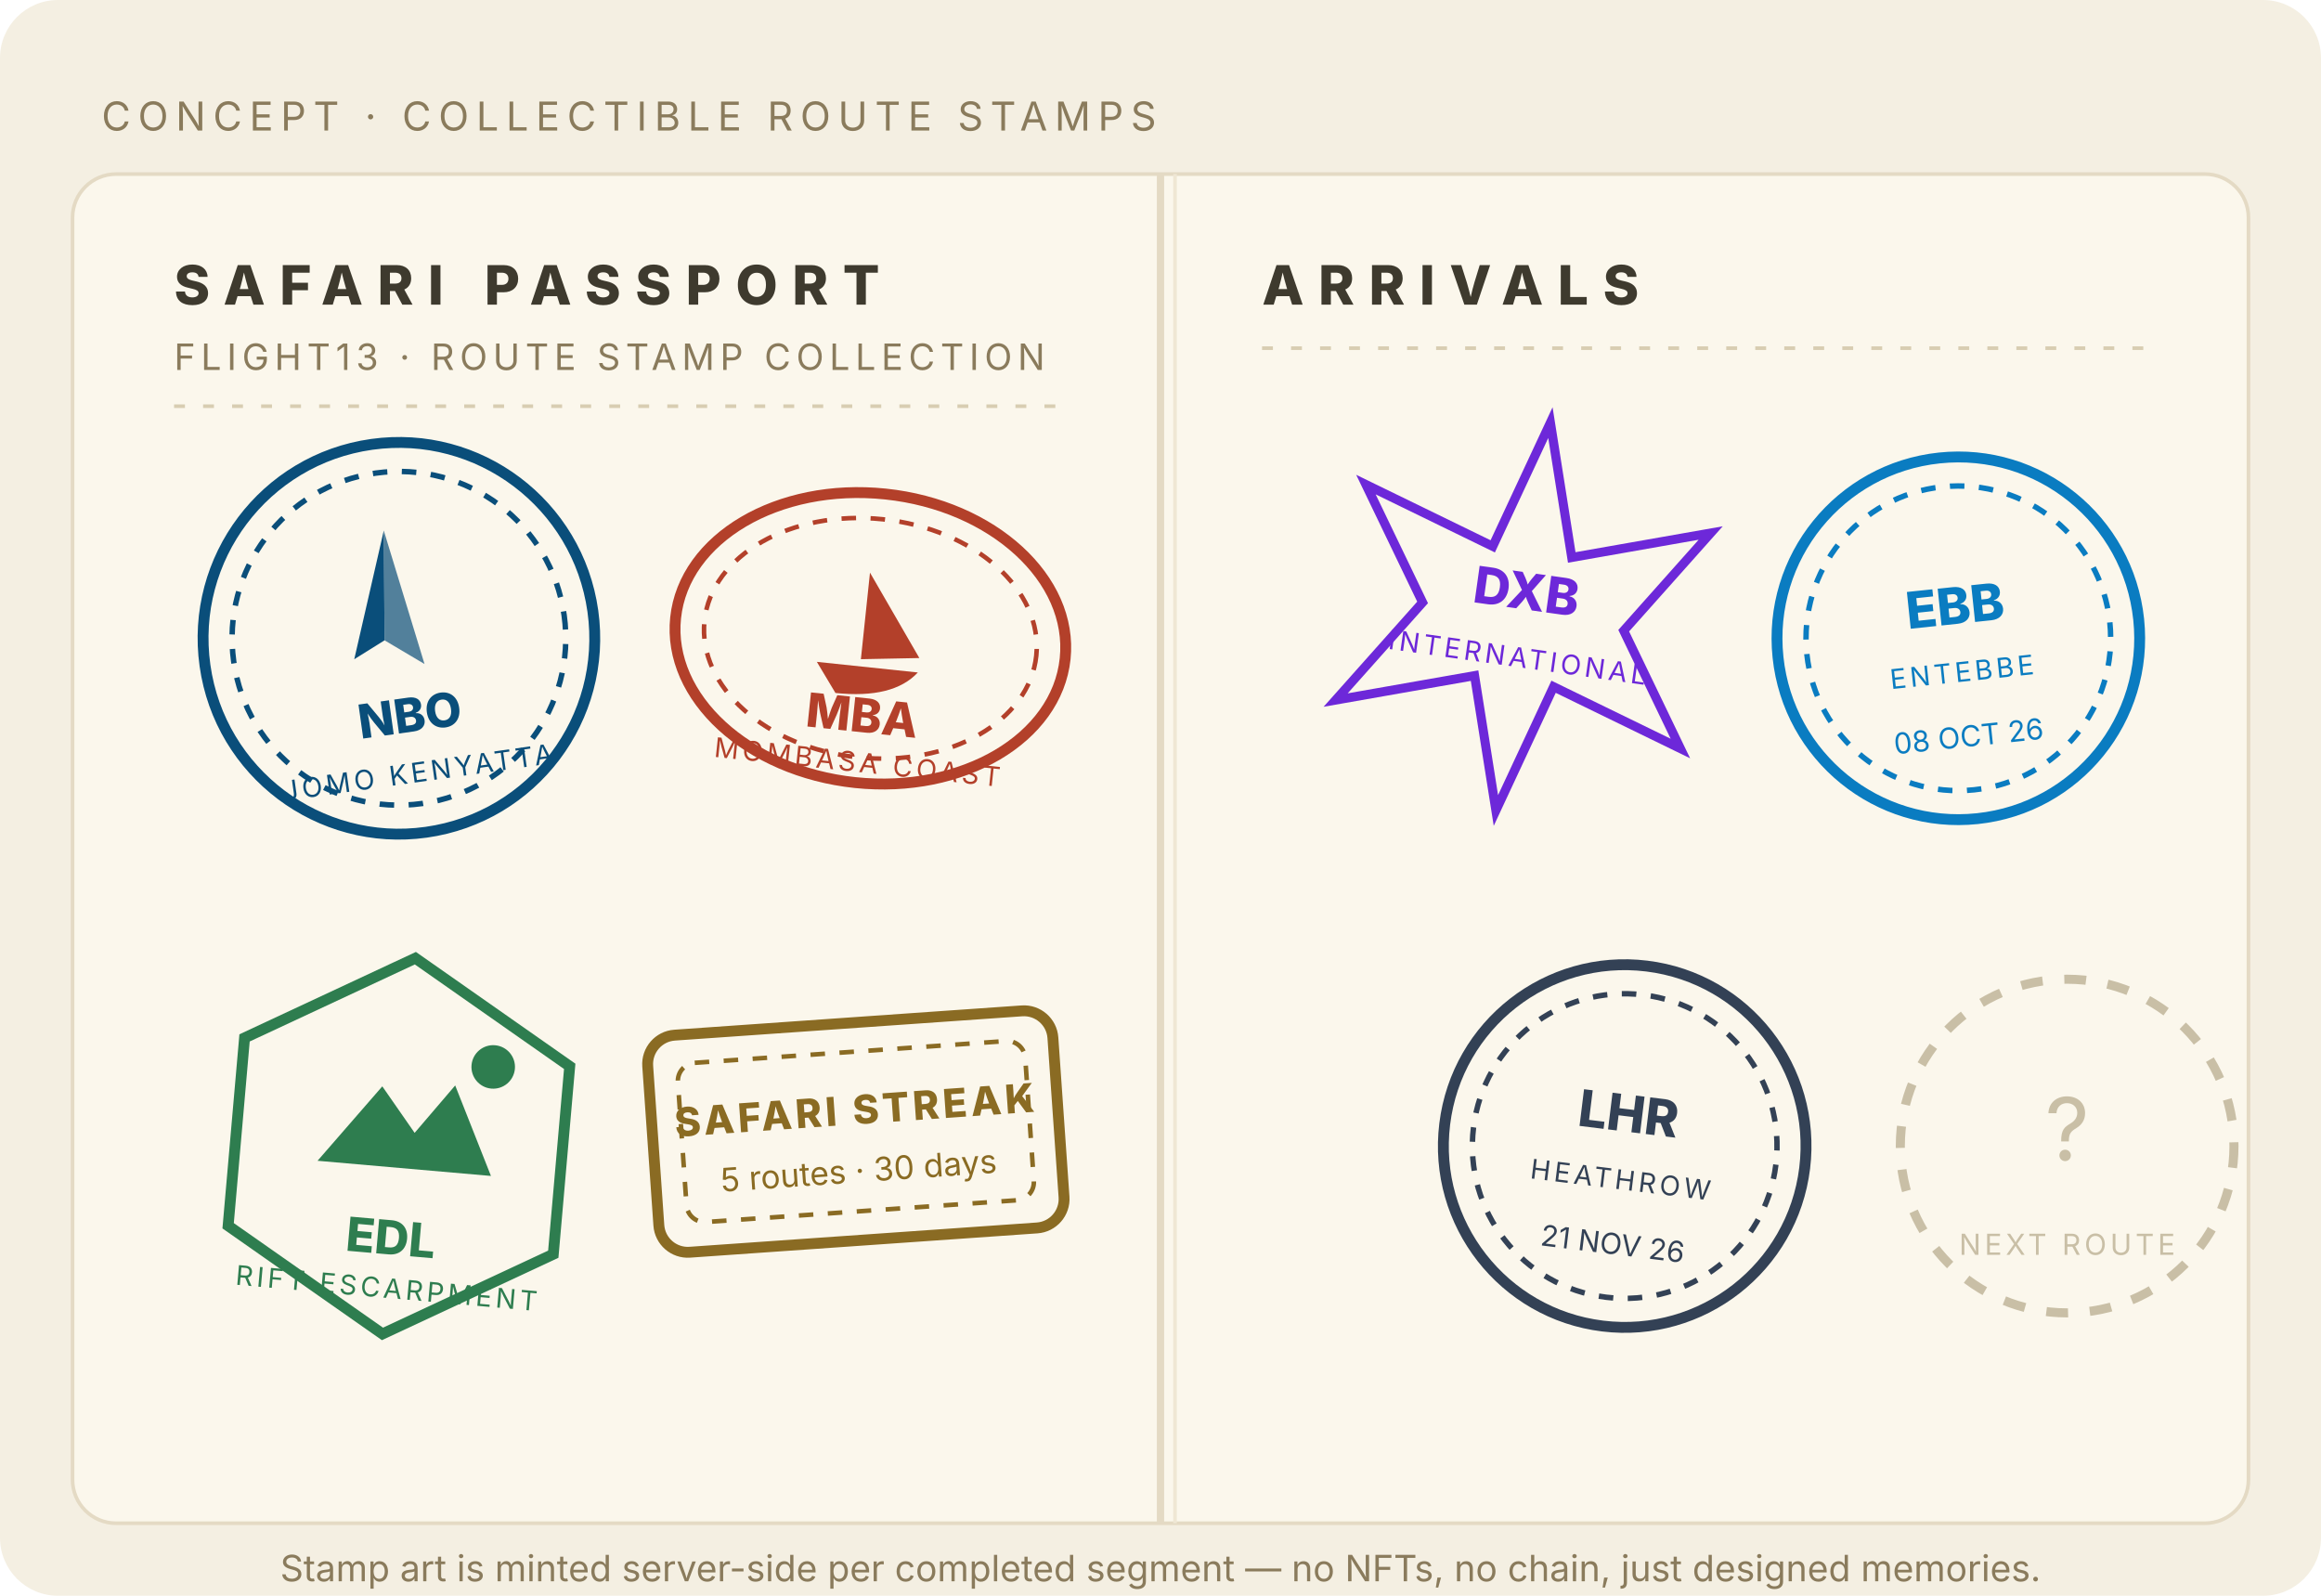
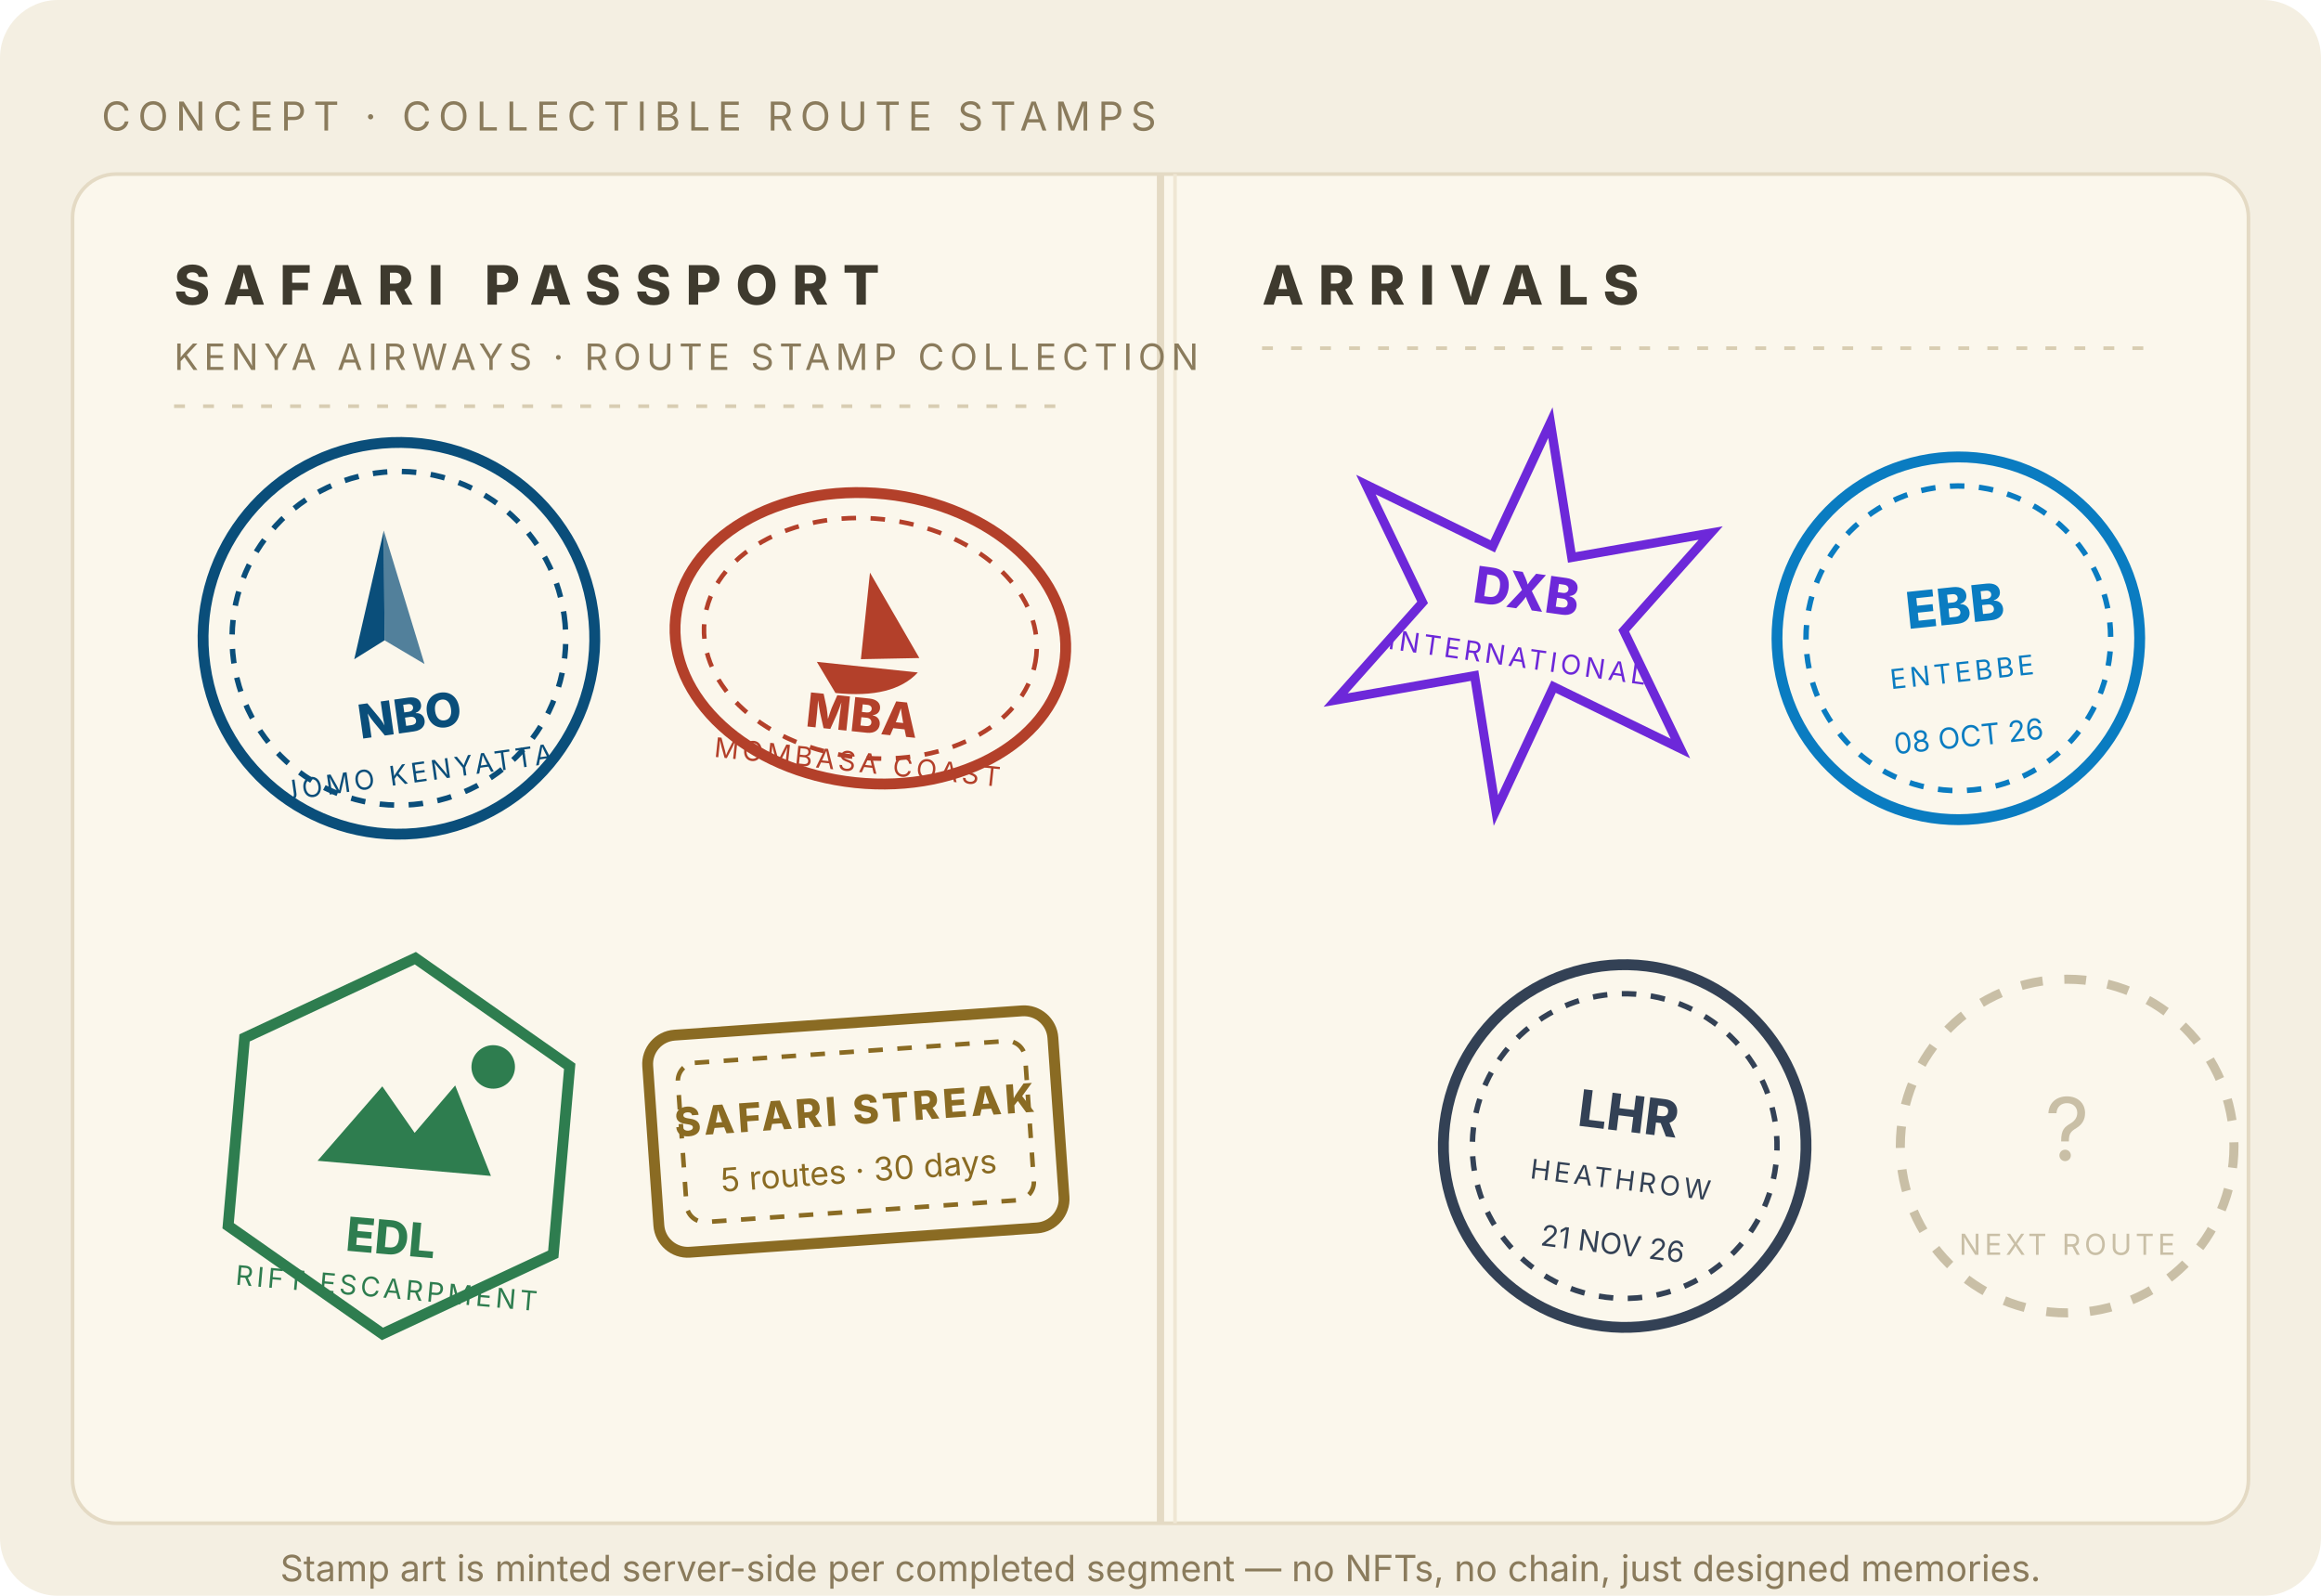
<svg xmlns="http://www.w3.org/2000/svg" viewBox="0 0 640 440" width="640" height="440" font-family="ui-sans-serif, system-ui, -apple-system, sans-serif">
  <rect width="640" height="440" rx="16" fill="#F4EFE2" />
  <text x="28" y="36" font-size="11" fill="#8A7B5C" letter-spacing="2">CONCEPT · COLLECTIBLE ROUTE STAMPS</text>
  <rect x="20" y="48" width="600" height="372" rx="12" fill="#FBF7EC" stroke="#E4DAC4" />
  <line x1="320" y1="48" x2="320" y2="420" stroke="#E4DAC4" stroke-width="2" />
  <line x1="324" y1="48" x2="324" y2="420" stroke="#EFE7D4" />
  <text x="48" y="84" font-size="15" font-weight="800" fill="#3E3A2E" letter-spacing="4">SAFARI PASSPORT</text>
-   <text x="48" y="102" font-size="10" fill="#8A7B5C" letter-spacing="1.5">FLIGHT13 · ROUTE STAMP COLLECTION</text>
+   <text x="48" y="102" font-size="10" fill="#8A7B5C" letter-spacing="1.5">KENYA AIRWAYS · ROUTE STAMP COLLECTION</text>
  <path d="M48 112 H292" stroke="#D8CDB2" stroke-dasharray="3 5" />
  <g transform="translate(110 176) rotate(-8)">
    <circle r="54" fill="none" stroke="#0A4E7A" stroke-width="3" />
    <circle r="46" fill="none" stroke="#0A4E7A" stroke-width="1.5" stroke-dasharray="4 4" />
    <path d="M0 -30 L-13 4 L-4 0 Z" fill="#0A4E7A" />
    <path d="M0 -30 L6 8 L-4 0 Z" fill="#0A4E7A" fill-opacity="0.7" />
    <text y="26" font-size="13" font-weight="800" fill="#0A4E7A" text-anchor="middle">NBO</text>
    <text y="40" font-size="7.5" fill="#0A4E7A" text-anchor="middle" letter-spacing="1">JOMO KENYATTA</text>
  </g>
  <g transform="translate(240 176) rotate(6)">
    <ellipse rx="54" ry="40" fill="none" stroke="#B3402A" stroke-width="3" />
    <ellipse rx="46" ry="33" fill="none" stroke="#B3402A" stroke-width="1.25" stroke-dasharray="4 4" />
    <path d="M-14 8 L14 8 Q8 16 -8 16 Z" fill="#B3402A" />
    <path d="M-2 6 L-2 -18 L14 4 Z" fill="#B3402A" />
    <text y="26" font-size="13" font-weight="800" fill="#B3402A" text-anchor="middle">MBA</text>
    <text y="37" font-size="7.5" fill="#B3402A" text-anchor="middle" letter-spacing="1">MOMBASA COAST</text>
  </g>
  <g transform="translate(110 316) rotate(5)">
    <path d="M0 -52 L45 -26 L45 26 L0 52 L-45 26 L-45 -26 Z" fill="none" stroke="#2E7D4F" stroke-width="3" />
    <path d="M-22 6 L-6 -16 L4 -4 L14 -18 L26 6 Z" fill="#2E7D4F" />
    <circle cx="24" cy="-24" r="6" fill="#2E7D4F" />
    <text y="30" font-size="13" font-weight="800" fill="#2E7D4F" text-anchor="middle">EDL</text>
    <text y="42" font-size="7.5" fill="#2E7D4F" text-anchor="middle" letter-spacing="1">RIFT ESCARPMENT</text>
  </g>
  <g transform="translate(236 312) rotate(-4)">
    <rect x="-56" y="-30" width="112" height="60" rx="8" fill="none" stroke="#8A6B23" stroke-width="3" />
    <rect x="-48" y="-22" width="96" height="44" rx="5" fill="none" stroke="#8A6B23" stroke-width="1.25" stroke-dasharray="4 4" />
    <text y="-2" font-size="11" font-weight="800" fill="#8A6B23" text-anchor="middle" letter-spacing="1">SAFARI STREAK</text>
    <text y="14" font-size="9" fill="#8A6B23" text-anchor="middle">5 routes · 30 days</text>
  </g>
  <text x="348" y="84" font-size="15" font-weight="800" fill="#3E3A2E" letter-spacing="4">ARRIVALS</text>
  <path d="M348 96 H592" stroke="#D8CDB2" stroke-dasharray="3 5" />
  <g transform="translate(420 170) rotate(8)">
    <path d="M0 -54 L11 -18 L48 -30 L28 0 L48 30 L11 18 L0 54 L-11 18 L-48 30 L-28 0 L-48 -30 L-11 -18 Z" fill="none" stroke="#6D28D9" stroke-width="2.5" />
    <text y="-2" font-size="14" font-weight="800" fill="#6D28D9" text-anchor="middle">DXB</text>
    <text y="14" font-size="7.5" fill="#6D28D9" text-anchor="middle" letter-spacing="1">INTERNATIONAL</text>
  </g>
  <g transform="translate(540 176) rotate(-6)">
    <circle r="50" fill="none" stroke="#0A7CC1" stroke-width="3" />
    <circle r="42" fill="none" stroke="#0A7CC1" stroke-width="1.5" stroke-dasharray="4 4" />
    <text y="-4" font-size="14" font-weight="800" fill="#0A7CC1" text-anchor="middle">EBB</text>
    <text y="12" font-size="7.5" fill="#0A7CC1" text-anchor="middle" letter-spacing="1">ENTEBBE</text>
    <text y="30" font-size="8" fill="#0A7CC1" text-anchor="middle">08 OCT 26</text>
  </g>
  <g transform="translate(448 316) rotate(7)">
    <circle r="50" fill="none" stroke="#334155" stroke-width="3" />
    <circle r="42" fill="none" stroke="#334155" stroke-width="1.5" stroke-dasharray="4 4" />
    <text y="-4" font-size="14" font-weight="800" fill="#334155" text-anchor="middle">LHR</text>
    <text y="12" font-size="7.5" fill="#334155" text-anchor="middle" letter-spacing="1">HEATHROW</text>
    <text y="30" font-size="8" fill="#334155" text-anchor="middle">21 NOV 26</text>
  </g>
  <g transform="translate(570 316)">
    <circle r="46" fill="none" stroke="#C9BFA6" stroke-width="2.5" stroke-dasharray="6 6" />
    <text y="4" font-size="24" fill="#C9BFA6" text-anchor="middle">?</text>
    <text y="30" font-size="8" fill="#C9BFA6" text-anchor="middle" letter-spacing="1">NEXT ROUTE</text>
  </g>
  <text x="320" y="436" font-size="10" fill="#8A7B5C" text-anchor="middle">Stamp art is minted server-side per completed segment — no NFTs, no chain, just designed memories.</text>
</svg>
